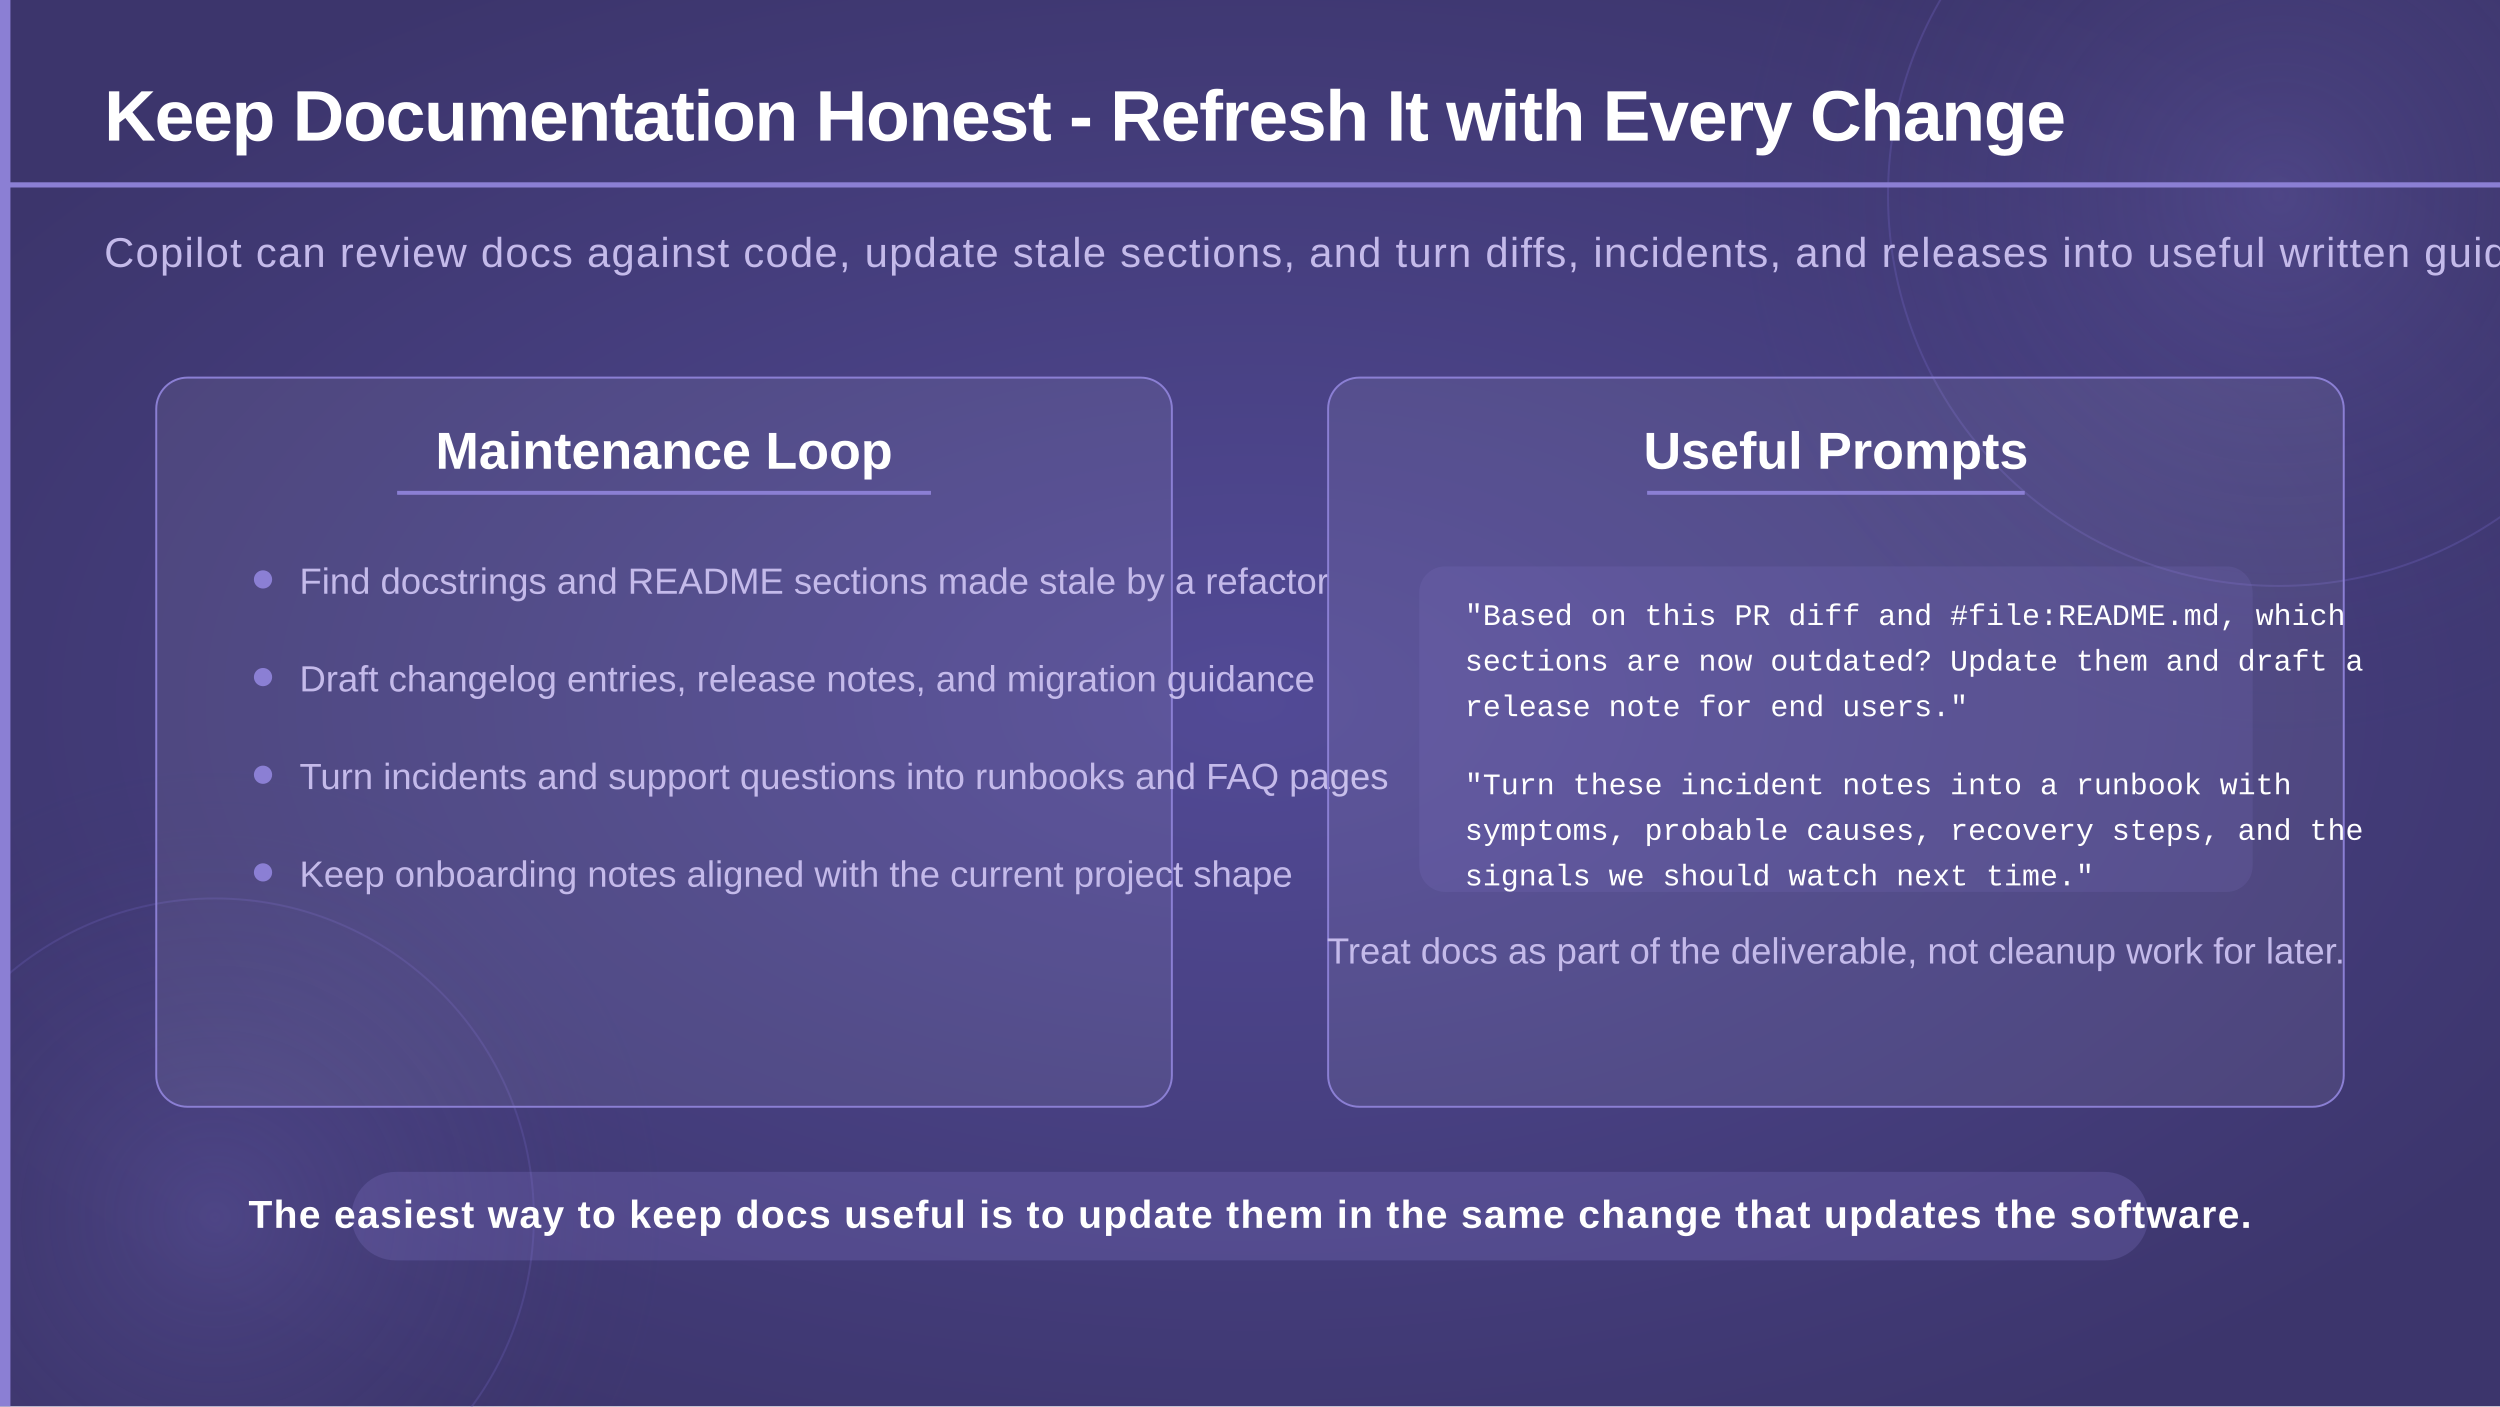
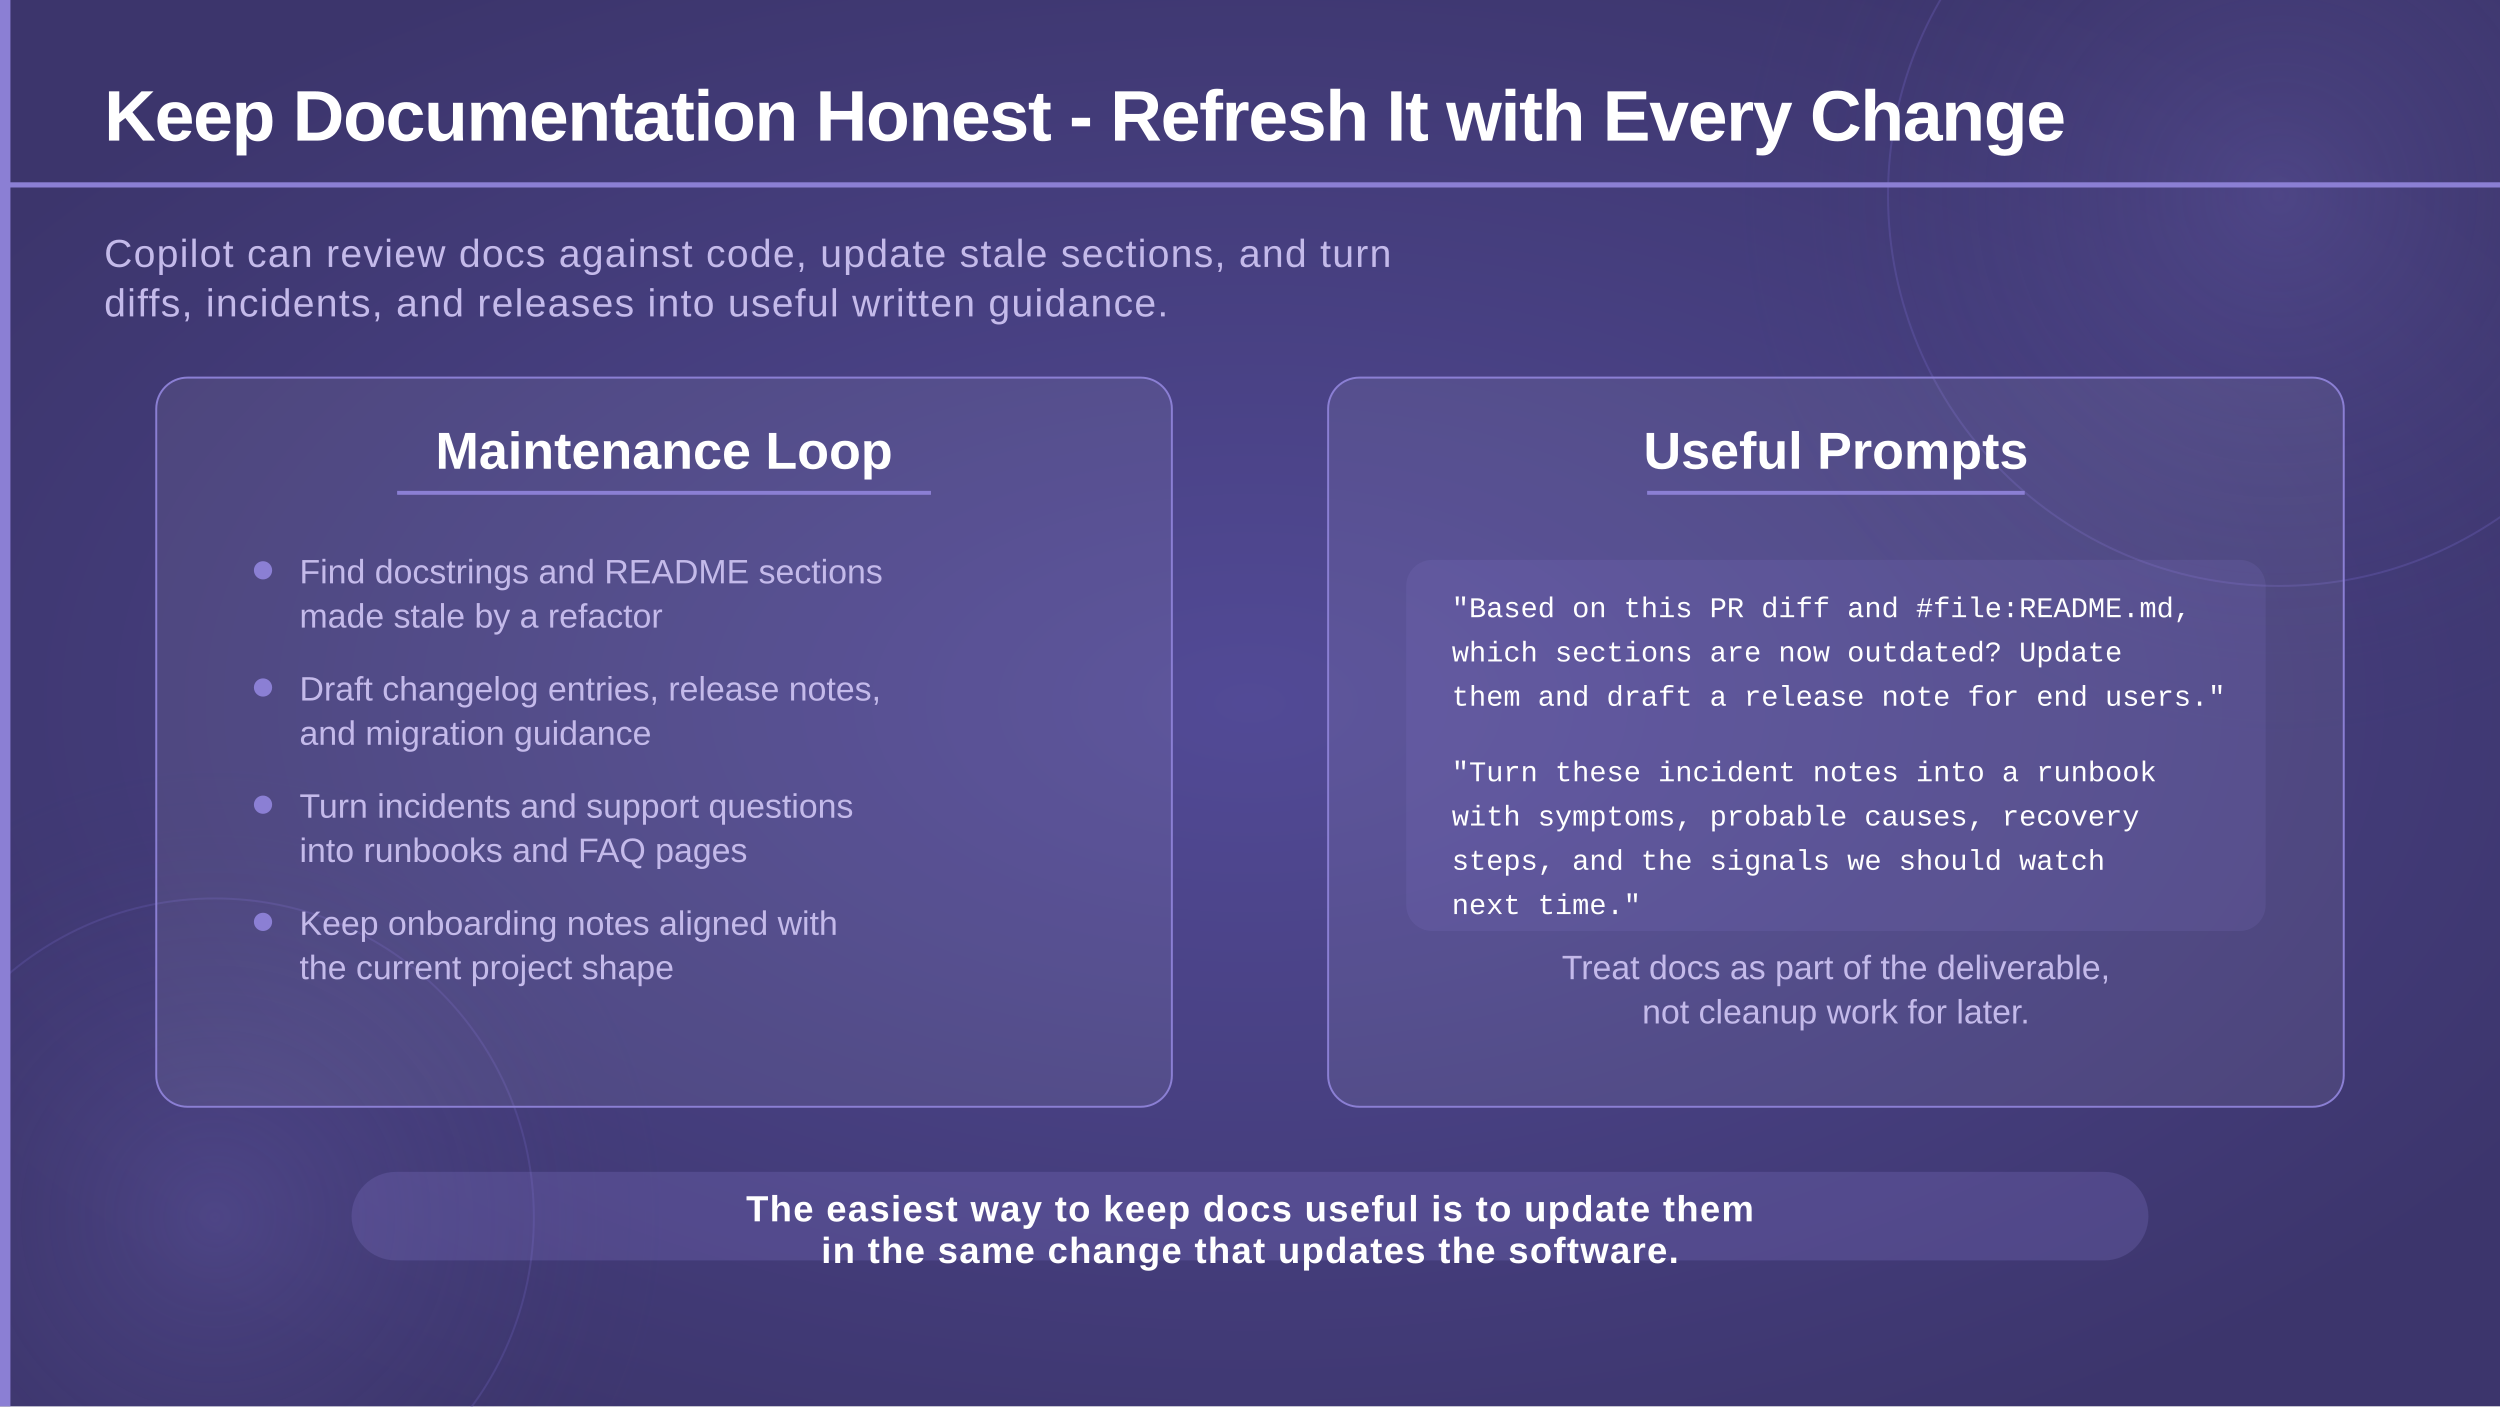
<svg xmlns="http://www.w3.org/2000/svg" viewBox="0 0 1920 1080" width="1920" height="1080">
  <defs>
    <radialGradient id="bgGlow" cx="50%" cy="50%" r="60%">
      <stop offset="0%" stop-color="#524a96" stop-opacity="1" />
      <stop offset="100%" stop-color="#3c356c" stop-opacity="1" />
    </radialGradient>
    <radialGradient id="circleGlow" cx="50%" cy="50%" r="50%">
      <stop offset="0%" stop-color="#7c70c8" stop-opacity="0.25" />
      <stop offset="100%" stop-color="#3c356c" stop-opacity="0" />
    </radialGradient>
  </defs>
  <rect width="1920" height="1080" fill="url(#bgGlow)" />
  <circle cx="1750" cy="150" r="420" fill="url(#circleGlow)" />
  <circle cx="1750" cy="150" r="300" fill="none" stroke="#6a5fb8" stroke-width="1.5" opacity="0.35" />
  <circle cx="165" cy="935" r="350" fill="url(#circleGlow)" />
  <circle cx="165" cy="935" r="245" fill="none" stroke="#6a5fb8" stroke-width="1.5" opacity="0.3" />
  <rect x="0" y="0" width="8" height="1080" fill="#8b7fd4" />
  <text x="80" y="108" font-family="'Segoe UI', 'Helvetica Neue', Arial, sans-serif" font-size="55" font-weight="700" fill="#ffffff" letter-spacing="-1">Keep Documentation Honest - Refresh It with Every Change</text>
  <rect x="0" y="140" width="1920" height="4" fill="#8b7fd4" />
-   <text x="80" y="205" font-family="'Segoe UI', 'Helvetica Neue', Arial, sans-serif" font-size="32" font-weight="300" fill="#c4baea" letter-spacing="1">Copilot can review docs against code, update stale sections, and turn diffs, incidents, and releases into useful written guidance.</text>
+   <text x="80" y="205" font-family="'Segoe UI', 'Helvetica Neue', Arial, sans-serif" font-size="30" font-weight="300" fill="#c4baea" letter-spacing="1">Copilot can review docs against code, update stale sections, and turn</text>
+   <text x="80" y="243" font-family="'Segoe UI', 'Helvetica Neue', Arial, sans-serif" font-size="30" font-weight="300" fill="#c4baea" letter-spacing="1">diffs, incidents, and releases into useful written guidance.</text>
  <rect x="120" y="290" width="780" height="560" rx="24" fill="#ffffff" fill-opacity="0.07" stroke="#8b7fd4" stroke-width="1.5" />
  <text x="510" y="360" text-anchor="middle" font-family="'Segoe UI', 'Helvetica Neue', Arial, sans-serif" font-size="40" font-weight="700" fill="#ffffff">Maintenance Loop</text>
  <rect x="305" y="377" width="410" height="3" fill="#8b7fd4" />
-   <circle cx="202" cy="445" r="7" fill="#8b7fd4" />
-   <text x="230" y="456" font-family="'Segoe UI', 'Helvetica Neue', Arial, sans-serif" font-size="28" font-weight="300" fill="#c4baea">Find docstrings and README sections made stale by a refactor</text>
-   <circle cx="202" cy="520" r="7" fill="#8b7fd4" />
-   <text x="230" y="531" font-family="'Segoe UI', 'Helvetica Neue', Arial, sans-serif" font-size="28" font-weight="300" fill="#c4baea">Draft changelog entries, release notes, and migration guidance</text>
-   <circle cx="202" cy="595" r="7" fill="#8b7fd4" />
-   <text x="230" y="606" font-family="'Segoe UI', 'Helvetica Neue', Arial, sans-serif" font-size="28" font-weight="300" fill="#c4baea">Turn incidents and support questions into runbooks and FAQ pages</text>
-   <circle cx="202" cy="670" r="7" fill="#8b7fd4" />
-   <text x="230" y="681" font-family="'Segoe UI', 'Helvetica Neue', Arial, sans-serif" font-size="28" font-weight="300" fill="#c4baea">Keep onboarding notes aligned with the current project shape</text>
+   <circle cx="202" cy="438" r="7" fill="#8b7fd4" />
+   <text x="230" y="448" font-family="'Segoe UI', 'Helvetica Neue', Arial, sans-serif" font-size="26" font-weight="300" fill="#c4baea">Find docstrings and README sections</text>
+   <text x="230" y="482" font-family="'Segoe UI', 'Helvetica Neue', Arial, sans-serif" font-size="26" font-weight="300" fill="#c4baea">made stale by a refactor</text>
+   <circle cx="202" cy="528" r="7" fill="#8b7fd4" />
+   <text x="230" y="538" font-family="'Segoe UI', 'Helvetica Neue', Arial, sans-serif" font-size="26" font-weight="300" fill="#c4baea">Draft changelog entries, release notes,</text>
+   <text x="230" y="572" font-family="'Segoe UI', 'Helvetica Neue', Arial, sans-serif" font-size="26" font-weight="300" fill="#c4baea">and migration guidance</text>
+   <circle cx="202" cy="618" r="7" fill="#8b7fd4" />
+   <text x="230" y="628" font-family="'Segoe UI', 'Helvetica Neue', Arial, sans-serif" font-size="26" font-weight="300" fill="#c4baea">Turn incidents and support questions</text>
+   <text x="230" y="662" font-family="'Segoe UI', 'Helvetica Neue', Arial, sans-serif" font-size="26" font-weight="300" fill="#c4baea">into runbooks and FAQ pages</text>
+   <circle cx="202" cy="708" r="7" fill="#8b7fd4" />
+   <text x="230" y="718" font-family="'Segoe UI', 'Helvetica Neue', Arial, sans-serif" font-size="26" font-weight="300" fill="#c4baea">Keep onboarding notes aligned with</text>
+   <text x="230" y="752" font-family="'Segoe UI', 'Helvetica Neue', Arial, sans-serif" font-size="26" font-weight="300" fill="#c4baea">the current project shape</text>
  <rect x="1020" y="290" width="780" height="560" rx="24" fill="#ffffff" fill-opacity="0.07" stroke="#8b7fd4" stroke-width="1.5" />
  <text x="1410" y="360" text-anchor="middle" font-family="'Segoe UI', 'Helvetica Neue', Arial, sans-serif" font-size="40" font-weight="700" fill="#ffffff">Useful Prompts</text>
  <rect x="1265" y="377" width="290" height="3" fill="#8b7fd4" />
-   <rect x="1090" y="435" width="640" height="250" rx="20" fill="#8b7fd4" opacity="0.14" />
-   <text x="1125" y="480" font-family="'Consolas', 'Courier New', monospace" font-size="23" fill="#ffffff">"Based on this PR diff and #file:README.md, which</text>
-   <text x="1125" y="515" font-family="'Consolas', 'Courier New', monospace" font-size="23" fill="#ffffff">sections are now outdated? Update them and draft a</text>
-   <text x="1125" y="550" font-family="'Consolas', 'Courier New', monospace" font-size="23" fill="#ffffff">release note for end users."</text>
-   <text x="1125" y="610" font-family="'Consolas', 'Courier New', monospace" font-size="23" fill="#ffffff">"Turn these incident notes into a runbook with</text>
-   <text x="1125" y="645" font-family="'Consolas', 'Courier New', monospace" font-size="23" fill="#ffffff">symptoms, probable causes, recovery steps, and the</text>
-   <text x="1125" y="680" font-family="'Consolas', 'Courier New', monospace" font-size="23" fill="#ffffff">signals we should watch next time."</text>
-   <text x="1410" y="740" text-anchor="middle" font-family="'Segoe UI', 'Helvetica Neue', Arial, sans-serif" font-size="28" font-weight="300" fill="#c4baea">Treat docs as part of the deliverable, not cleanup work for later.</text>
+   <rect x="1080" y="430" width="660" height="285" rx="20" fill="#8b7fd4" opacity="0.14" />
+   <text x="1115" y="474" font-family="'Consolas', 'Courier New', monospace" font-size="22" fill="#ffffff">"Based on this PR diff and #file:README.md,</text>
+   <text x="1115" y="508" font-family="'Consolas', 'Courier New', monospace" font-size="22" fill="#ffffff">which sections are now outdated? Update</text>
+   <text x="1115" y="542" font-family="'Consolas', 'Courier New', monospace" font-size="22" fill="#ffffff">them and draft a release note for end users."</text>
+   <text x="1115" y="600" font-family="'Consolas', 'Courier New', monospace" font-size="22" fill="#ffffff">"Turn these incident notes into a runbook</text>
+   <text x="1115" y="634" font-family="'Consolas', 'Courier New', monospace" font-size="22" fill="#ffffff">with symptoms, probable causes, recovery</text>
+   <text x="1115" y="668" font-family="'Consolas', 'Courier New', monospace" font-size="22" fill="#ffffff">steps, and the signals we should watch</text>
+   <text x="1115" y="702" font-family="'Consolas', 'Courier New', monospace" font-size="22" fill="#ffffff">next time."</text>
+   <text x="1410" y="752" text-anchor="middle" font-family="'Segoe UI', 'Helvetica Neue', Arial, sans-serif" font-size="26" font-weight="300" fill="#c4baea">Treat docs as part of the deliverable,</text>
+   <text x="1410" y="786" text-anchor="middle" font-family="'Segoe UI', 'Helvetica Neue', Arial, sans-serif" font-size="26" font-weight="300" fill="#c4baea">not cleanup work for later.</text>
  <rect x="270" y="900" width="1380" height="68" rx="34" fill="#8b7fd4" opacity="0.22" />
-   <text x="960" y="943" text-anchor="middle" font-family="'Segoe UI', 'Helvetica Neue', Arial, sans-serif" font-size="30" font-weight="600" fill="#ffffff" letter-spacing="1">The easiest way to keep docs useful is to update them in the same change that updates the software.</text>
+   <text x="960" y="938" text-anchor="middle" font-family="'Segoe UI', 'Helvetica Neue', Arial, sans-serif" font-size="28" font-weight="600" fill="#ffffff" letter-spacing="1">The easiest way to keep docs useful is to update them</text>
+   <text x="960" y="970" text-anchor="middle" font-family="'Segoe UI', 'Helvetica Neue', Arial, sans-serif" font-size="28" font-weight="600" fill="#ffffff" letter-spacing="1">in the same change that updates the software.</text>
</svg>
